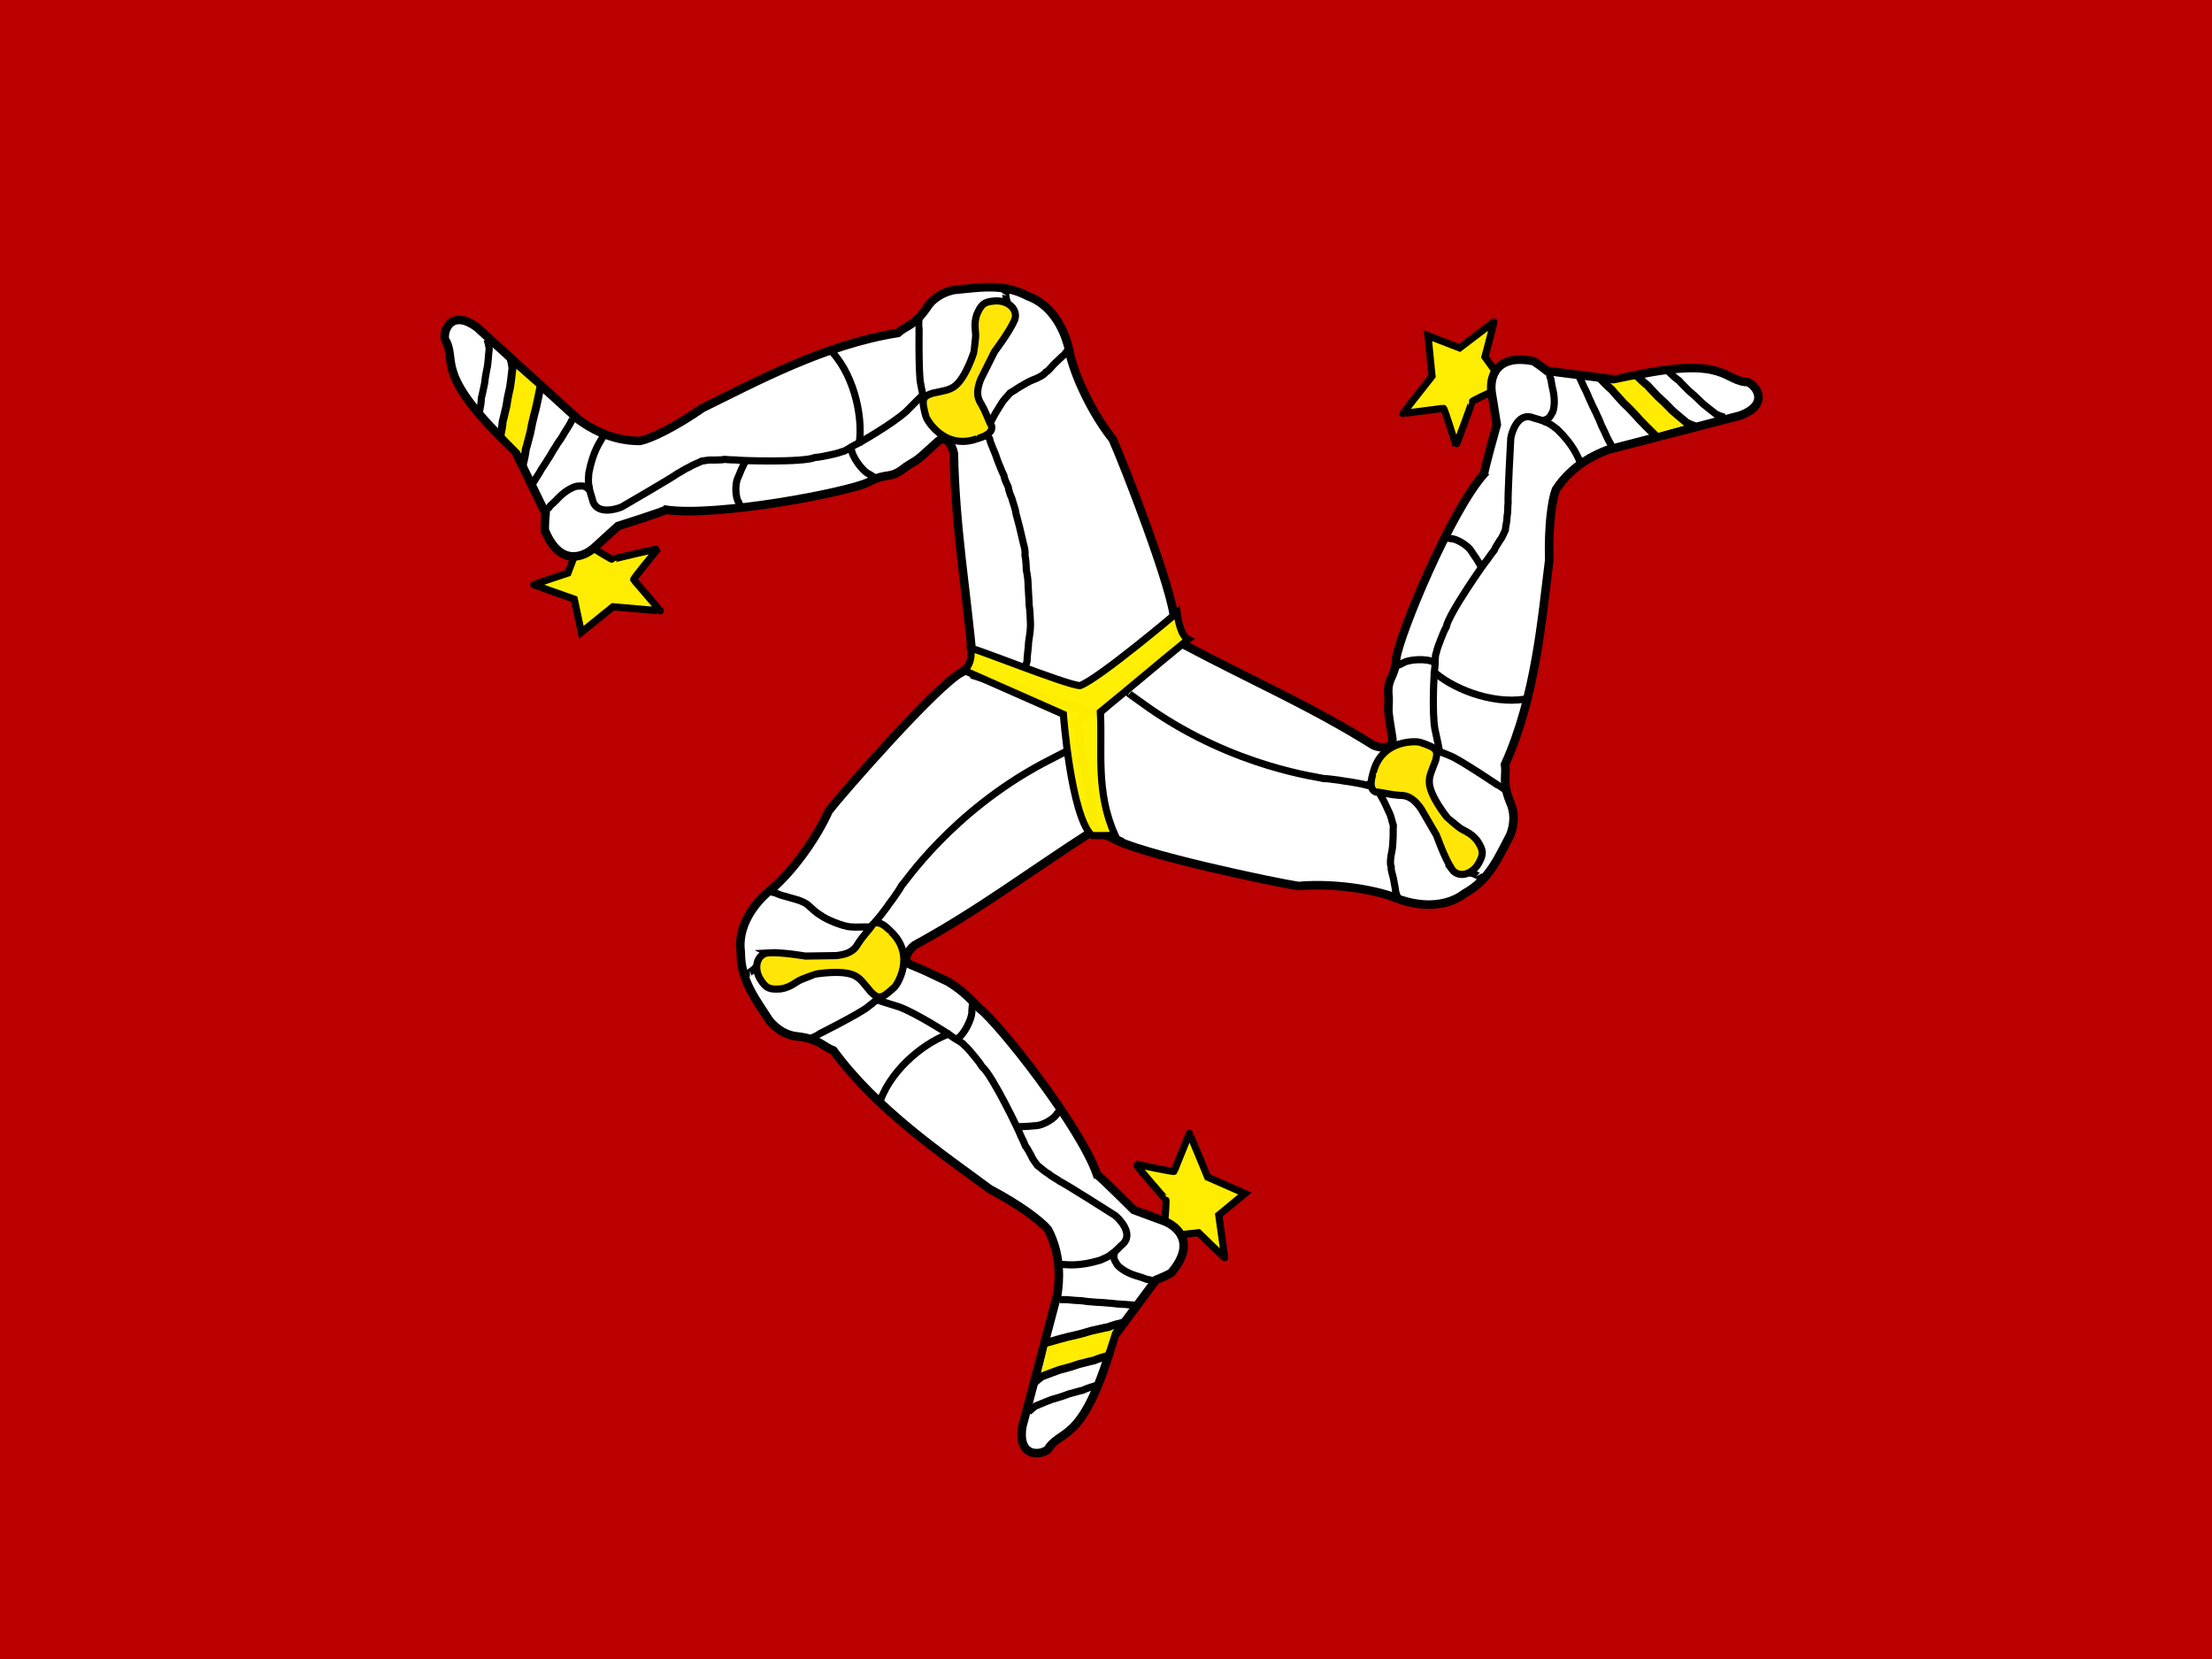
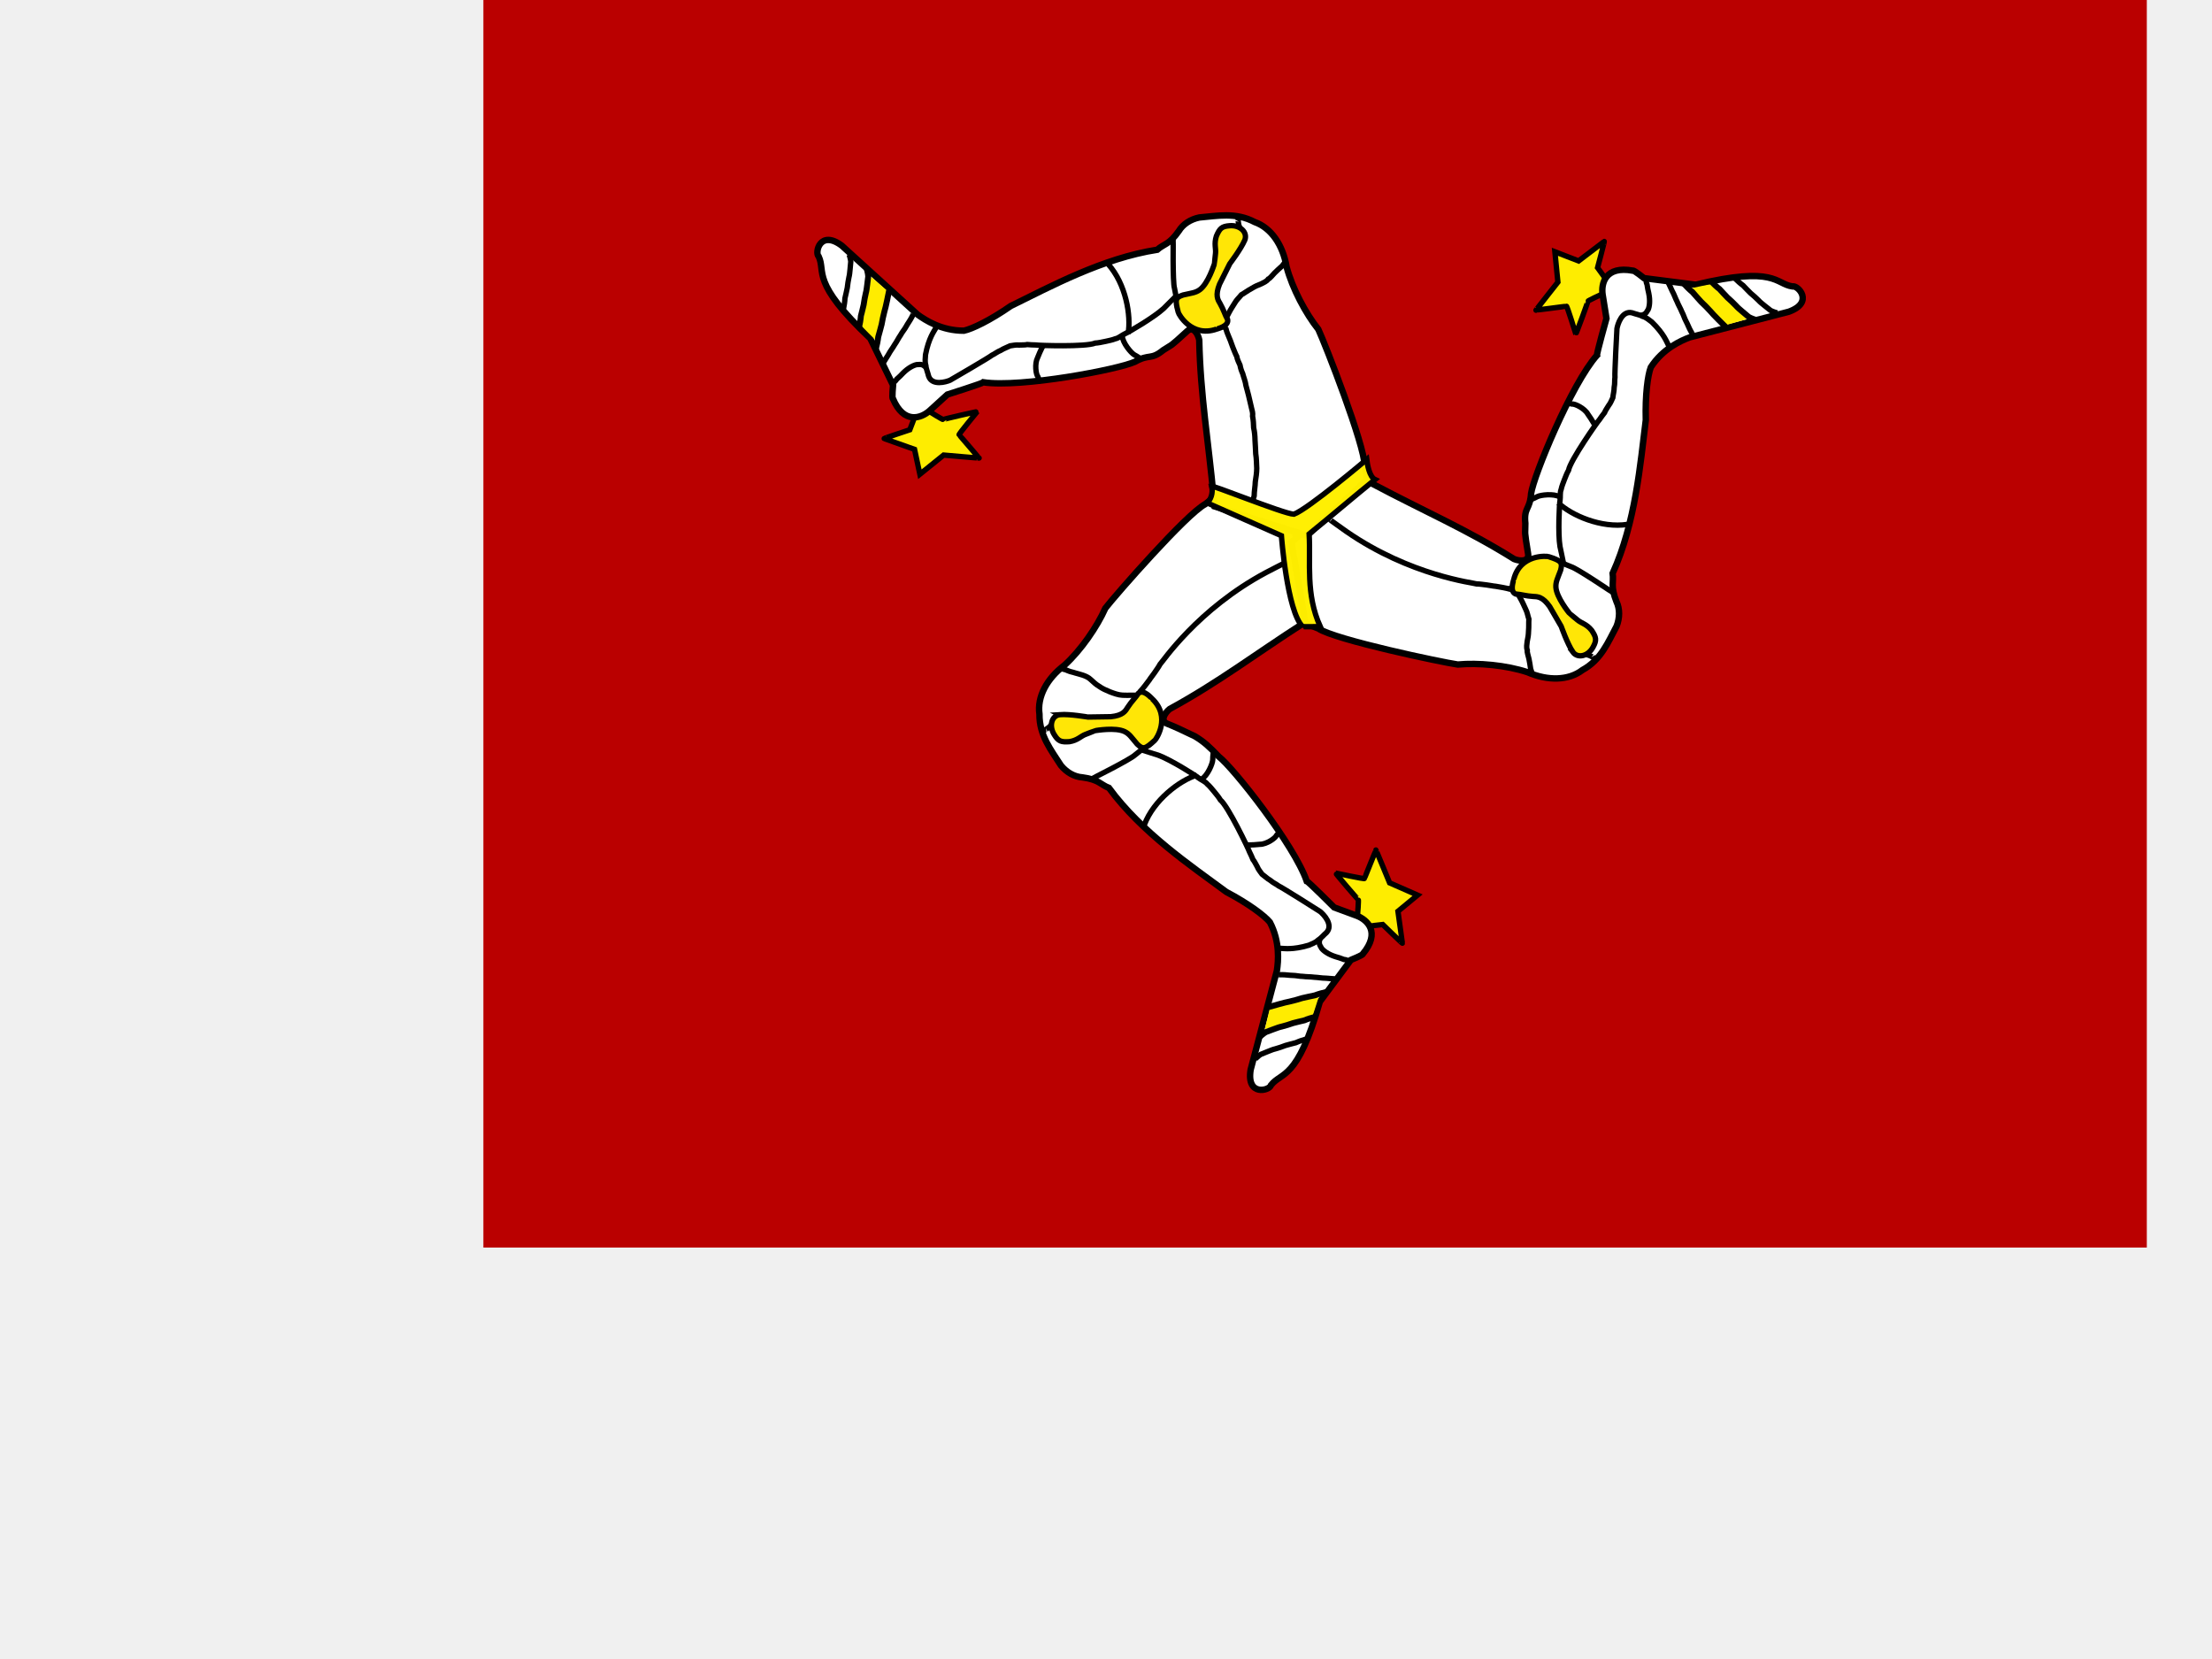
- <svg xmlns="http://www.w3.org/2000/svg" height="480" width="640" version="1">
+ <svg xmlns="http://www.w3.org/2000/svg" viewBox="0 0 480 640" height="480" width="640" version="1">
  <defs>
    <clipPath id="a">
      <path fill-opacity=".67" d="M-77.62 0h682.67v512H-77.62z" />
    </clipPath>
  </defs>
  <g clip-path="url(#a)" transform="matrix(.94 0 0 .94 72.77 0)">
    <path fill-rule="evenodd" fill="#ba0000" d="M629.43 512H-102V0h731.43z" />
    <path d="M281.02 376.01c.2-.605.603-6.844.402-6.844s-9.46-10.867-9.258-10.867c.202 0 11.874 2.616 11.874 2.213 0-.402 4.63-11.47 4.63-11.672 0-.2 5.634 13.485 5.634 13.485l11.47 5.032-8.05 6.64s1.813 12.88 1.813 13.083c0 .2-8.05-7.65-8.05-7.65l-8.857 1.008s-1.206-4.025-1.608-4.427z" fill-rule="evenodd" fill-opacity=".988" stroke="#000" stroke-width="2.204" fill="#ffef00" />
    <path d="M218.66 206.89c-7.647 3.938-36.996 37.486-41.02 42.718-3.373 7.596-9.97 17.205-16.763 23.39-7.252 5.488-11.282 12.983-10.284 20.08-.08 8.83 4.87 14.842 8.814 21.056 2.335 2.838 5.475 4.673 8.815 4.896 6.85.905 7.458 3.014 10.887 4.32 13.505 18.39 33.653 31.95 48.163 42.69 9.25 4.876 15.68 9.75 17.885 12.412 4.248 8.112 3.466 16.022 2.884 19.908-3.59 13.55-7.182 27.097-10.773 40.646-1.813 11.07 7.807 8.58 8.324 6.366 4.34-5.635 10.82-1.678 20.077-34.28 4.245-5.713 8.49-11.426 12.733-17.14 0 0 4.898-1.958 4.898-2.447 7.448-8.942 1.778-14.06-2.45-15.67-3.1-1.142-6.2-2.286-9.302-3.43 0 0-10.773-10.772-11.263-10.772-5.12-14.893-30.248-46.687-36.085-51.114-4.04-4.21-5.963-6.005-9.798-8.347-5.897-2.82-7.8-3.738-11.41-5.18-3.008-1.206-.867-4.507 1.045-6.016 19.903-10.834 35.68-22.875 54.778-35.118l2.938-1.96-6.856-39.175-31.83-11.264c-1.67 1.143-2.937 2.287-4.407 3.43z" fill-rule="evenodd" stroke="#000" stroke-width="2.636" fill="#fff" />
    <path d="M245.29 413.15c.1-.402 19.923-4.025 19.923-4.025s-2.314 7.346-2.415 7.346l-19.72 5.937 2.212-9.257z" fill-rule="evenodd" fill="#ffec00" />
    <path d="M193.64 338.51c3.824-10.163 14.438-18.21 21.568-20.43" stroke="#000" stroke-width="2.204" fill="none" />
    <path d="M244.58 413.32c1.28-.36 6.96-2.018 8.616-2.276 1.765-.414 3.523-.876 5.22-1.424 1.96-.4 3.186-.768 5.22-1.14 1.595-.607 3.17-1.024 4.874-1.422m-27.52 18.518c.167-.22 1.517-1.415 2.487-1.992 1.143-.36 5.05-2.018 6.527-2.276 1.577-.413 3.146-.876 4.662-1.424 1.75-.4 2.845-.768 4.663-1.14 1.422-.607 2.83-1.023 4.35-1.422" stroke="#000" stroke-width="2.437" fill="none" />
    <path d="M249.04 341.38h-.284c.89 0 .344-.074-.855 1.423-.425 1.15-4.08 3.7-6.83 3.7-1.327.142-3.367.284-4.696.284-.38 0-.9-.284-1.28-.284M248.76 400.02h1.422c1.476 0 2.957.263 4.27.284 1.423 0 2.846.404 4.27.404 1.436.203 3.167.137 4.653.348 1.666.057 3.004.386 4.738.386 1.398.053 2.152.286 3.7.286l-3.7-.286c1.398.053 2.152.286 3.7.286M239.08 434.74c.152-.222 1.39-1.415 2.276-1.992 1.047-.36 4.624-2.018 5.978-2.276 1.443-.414 2.88-.876 4.268-1.424 1.604-.4 2.606-.768 4.27-1.14 1.304-.607 2.592-1.024 3.984-1.422M265.73 385.27c-.805 2.337.238 2.924.67 3.933.75.977 2.666 2.466 5.693 3.415 1.167.314 2.064.622 3.415 1.14.894.082 1.334.305 1.992.568M153.13 299.55h.284c-.892 0-.357.058 1.14-1.14.923-1.032 1.695-1.5 2.56-2.56M171.55 319.82c.19 0 16.557-8.25 18.305-10.01 1.238-.9 2.176-1.846 3.68-2.866.967-.504 1.66-1.15 2.564-1.707.75-1.09 1.733-1.748 2.275-2.745 1.005-.87.574-1.815 1.39-2.864.384-1.075 1.105-2.885 1.34-3.87M221.95 308c.09.59-.26 2.402-.236 3.782-.057 1.6-2.115 6.543-4.603 8.02" stroke="#000" stroke-width="2.204" fill="none" />
    <path d="M192.55 307.82c.096 0 2.587.81 6.75 2.09 5.013 1.803 15.438 8.372 16.472 9.277 1.057.83 2.946 1.573 3.67 2.56 1.133.98 1.962 2.108 2.847 3.13 1.04 1.27 1.925 2.342 2.56 3.417 3.165 2.567 11.68 20.343 11.953 21.346.478.94 1.07 2.246 1.424 3.13.63.728 1.06 1.756 1.707 2.847.595 1.415 1.262 2.06 1.994 3.13.942.656 2.212 1.9 3.415 2.562 1.283 1.096 2.486 1.543 3.415 2.277 1.343.57 16.342 10.052 17.038 10.527 1.37 1.1 5.555 5.437 2.617 8.59-1.246 1.067-2.37 2.48-3.433 3.082-1.085 1.086-2.594 1.572-3.84 2.134-6.758 1.997-10.2 1.282-11.53 1.282h-1.423M159.42 274.29c1.92.752 1.146.197 2.875.984 1.162.51 1.927.522 3.07.94 1.21.387 4.597.997 6.223 2.63 1.194 1.078 2.105 1.99 3.416 2.776 1.55 1.07 2.67 1.545 4.592 2.347 1.622.607 3.435 1.28 5.075 1.338 1.705.1 2.114.014 3.75.014h3.984-3.985 3.984" stroke="#000" stroke-width="2.204" fill="none" />
    <path d="M158.96 293.28c4.268-.284 11.383.997 11.525.997l9.393-.142c4.934-.476 6.024-2.373 6.83-3.702 1.85-2.845 3.132-3.84 4.555-5.976 2.276-1.707 5.41 2.277 5.55 2.277 7.97 7.543 1.565 16.792 1.138 17.076-3.983 3.653-4.837 3.89-7.256 1.565-2.42-2.846-3.13-4.126-5.123-5.123-3.84-1.85-11.81-.426-11.954-.426-.142 0-4.126 1.565-4.126 1.565-1.946.712-3.18 2.42-6.546 2.988-3.415.238-4.554-.094-6.262-2.845-2.276-3.557-1.14-7.827 2.278-8.253z" fill-rule="evenodd" stroke="#000" stroke-width="2.204" fill="#ffe606" />
    <path d="M381.8 120.66c-.625.122-6.26 2.828-6.162 3.004.098.176-4.837 13.57-4.936 13.395-.1-.177-3.54-11.634-3.89-11.436-.35.197-12.267 1.587-12.443 1.686-.176.098 8.99-11.52 8.99-11.52l-1.235-12.466 9.734 3.763s10.34-7.892 10.515-7.99c.175-.1-2.722 10.765-2.722 10.765l5.218 7.226s-2.916 3.024-3.07 3.57z" fill-rule="evenodd" fill-opacity=".988" stroke="#000" stroke-width="2.204" fill="#ffef00" />
    <path d="M264.93 257.9c7.18 4.736 50.806 13.878 57.34 14.822 8.274-.783 19.883.257 28.605 3.148 8.337 3.632 16.845 3.472 22.542-.876 7.737-4.258 10.552-11.52 14.035-18.003 1.33-3.425 1.39-7.062-.052-10.082-2.57-6.415-1.028-7.98-1.57-11.607 9.41-20.784 11.356-44.992 13.608-62.905-.284-10.45.814-18.447 2.054-21.672 4.988-7.68 12.267-10.874 15.94-12.27 13.57-3.512 27.14-7.02 40.71-10.53 10.537-3.846 3.652-11.01 1.47-10.377-7.04-1.022-6.766-8.61-39.72-.7l-21.18-2.7s-4.11-3.31-4.536-3.07c-11.444-2.108-13.126 5.343-12.458 9.816l1.57 9.79s-4.11 14.67-3.87 15.097c-10.473 11.76-26.062 49.528-27.06 56.785-.473 6.82-3.048 5.588-2.357 12.217.026 5.18-.576 1.946 1.153 12.618.422 3.213-3.505 2.965-5.758 2.037-19.198-12.04-37.426-19.89-57.458-30.538-1.05-.534-2.098-1.07-3.147-1.602l-30.788 25.175 5.78 33.266c1.815.895 3.433 1.44 5.15 2.16z" fill-rule="evenodd" stroke="#000" stroke-width="2.636" fill="#fff" />
    <path d="M431.67 133.6c-.4.11-13.273-15.394-13.273-15.394s7.538-1.583 7.587-1.495l14.84 14.282-9.154 2.607z" fill-rule="evenodd" fill="#ffec00" />
    <path d="M391.93 215.21c-10.733 1.648-22.95-3.66-28.38-8.787" stroke="#000" stroke-width="2.204" fill="none" />
    <path d="M432.18 134.14c-.94-.94-5.17-5.08-6.207-6.395-1.225-1.336-2.49-2.64-3.8-3.853-1.308-1.51-2.23-2.4-3.55-3.992-1.31-1.09-2.447-2.26-3.63-3.55m29.63 14.91c-.275-.034-1.978-.626-2.956-1.19-.874-.82-4.234-3.41-5.183-4.573-1.133-1.172-2.305-2.313-3.525-3.366-1.208-1.33-2.065-2.102-3.28-3.506-1.227-.942-2.28-1.964-3.372-3.095" stroke="#000" stroke-width="2.437" fill="none" />
    <path d="M367.28 165.51l.14.248c-.437-.777-.234-.263 1.66.047 1.21-.192 5.223 1.743 6.57 4.14.776 1.09 1.9 2.797 2.55 3.956.186.33.194.925.38 1.257M418.53 137.02l-.14-.248c.187.332-.37-.66-.557-.99-.723-1.288-1.22-2.708-1.845-3.863-.697-1.24-1.043-2.68-1.74-3.92-.527-1.352-1.433-2.828-1.977-4.227-.767-1.48-1.135-2.807-1.985-4.32-.64-1.244-.806-2.015-1.565-3.366l1.565 3.367c-.64-1.245-.806-2.016-1.565-3.367M453.54 128.44c-.268-.024-1.914-.517-2.852-1.008-.827-.736-4.025-3.04-4.914-4.095-1.067-1.055-2.175-2.08-3.332-3.023-1.135-1.202-1.947-1.894-3.086-3.164-1.17-.838-2.163-1.757-3.193-2.775M397.35 129.45c2.432-.444 2.432-1.64 3.1-2.51.484-1.134.843-3.534.187-6.637-.298-1.172-.47-2.105-.68-3.536-.367-.82-.388-1.312-.482-2.015M377.82 269.62l-.14-.248c.438.778.226.283-1.55-.434-1.354-.3-2.14-.743-3.487-.978M386.46 243.62c-.093-.166-15.305-10.39-17.697-11.05-1.39-.638-2.674-.99-4.3-1.804-.914-.594-1.817-.88-2.746-1.397-1.318-.122-2.372-.656-3.507-.64-1.252-.45-1.864.39-3.178.194-1.125.19-3.056.45-4.03.727M351.46 205.48c.47-.366 2.222-.95 3.413-1.648 1.422-.735 6.74-1.363 9.245.082" stroke="#000" stroke-width="2.204" fill="none" />
    <path d="M365.71 231.2c-.047-.084-.562-2.652-1.486-6.91-.886-5.252-.268-17.558.013-18.904.207-1.328-.072-3.34.433-4.454.298-1.466.876-2.743 1.334-4.015.596-1.528 1.097-2.826 1.723-3.906.686-4.017 12.008-20.15 12.75-20.88.583-.877 1.433-2.034 2.03-2.775.325-.907 1.01-1.784 1.645-2.884.94-1.21 1.177-2.108 1.752-3.27.11-1.143.57-2.86.558-4.233.328-1.656.127-2.924.312-4.094-.16-1.45.753-19.172.826-20.01.288-1.735 2.017-7.507 6.206-6.492 1.54.565 3.32.852 4.368 1.484 1.48.413 2.642 1.49 3.743 2.3 5.052 4.913 6.115 8.264 6.766 9.423l.698 1.24M352.64 275.94l-.14-.248c.377.67.17.336-.31-1.132-.125-1.263-.515-2.97-.712-4.17-.255-1.247-.84-2.667-.68-3.536-.447-1.266-.166-2.31-.046-3.566.354-1.568.514-2.703.558-4.232.172-1.875.034-3.205.14-4.977-.494-1.46-.594-2.682-1.348-4.14-.67-1.394-1.182-2.684-1.984-4.11l-1.953-3.473 1.953 3.474-1.953-3.473" stroke="#000" stroke-width="2.204" fill="none" />
    <path d="M369.5 267.6c-2.34-3.58-4.71-10.41-4.78-10.535l-4.727-8.118c-2.833-4.068-5.02-4.088-6.574-4.14-3.387-.218-4.884-.846-7.442-1.04-2.604-1.148-.666-5.83-.736-5.955 2.67-10.642 13.87-9.593 14.328-9.36 5.137 1.682 5.762 2.31 4.92 5.558-1.294 3.505-2.06 4.75-1.954 6.976.27 4.256 5.417 10.505 5.488 10.63.07.124 3.386 2.83 3.386 2.83 1.574 1.347 3.668 1.585 5.812 4.242 1.882 2.86 2.15 4.016.59 6.852-1.986 3.728-6.265 4.83-8.312 2.06z" fill-rule="evenodd" stroke="#000" stroke-width="2.204" fill="#ffe606" />
    <path d="M105.242 168.67c.444.457 5.795 3.69 5.888 3.51s14.004-3.387 13.91-3.208-7.793 9.333-7.435 9.518c.356.186 8.047 9.394 8.226 9.487.18.092-14.563-1.212-14.563-1.212l-9.75 7.86-2.185-10.203s-12.266-4.328-12.445-4.42c-.178-.093 10.497-3.62 10.497-3.62l3.188-8.324s4.128.784 4.67.612z" fill-rule="evenodd" fill-opacity=".988" stroke="#000" stroke-width="1.653pt" fill="#ffef00" />
    <path d="M284.058 191.255c.03-8.6-16.22-50.106-19.01-56.09-5.187-6.492-10.676-16.774-13.035-25.654-1.527-8.963-6.322-15.994-13.08-18.378-7.8-4.14-15.418-2.517-22.75-1.88-3.595.764-6.67 2.706-8.407 5.566-3.96 5.663-6.11 5.23-8.85 7.672-22.544 3.513-43.862 15.146-60.082 23.074-8.588 5.962-15.878 9.425-19.256 10.154-9.156.033-15.816-4.306-18.997-6.613l-31.108-28.29c-8.99-6.71-11.212 2.975-9.486 4.454 3 6.45-3.496 10.375 21.172 33.613l9.344 19.197s-.518 5.25-.084 5.475c4.504 10.73 11.66 8.056 15.036 5.046l7.33-6.676s14.525-4.597 14.75-5.03c15.576 2.318 55.712-5.328 62.33-8.47 5.965-3.34 6.345-.51 11.512-4.72 4.32-2.858 1.944-.582 9.925-7.874 2.458-2.113 4.4 1.308 4.86 3.7.443 22.657 3.86 42.207 5.925 64.798.13 1.17.257 2.34.385 3.51 12.64 3.99 25.285 7.978 37.926 11.967 8.22-7.686 16.444-15.373 24.664-23.06-.244-2.007-.675-3.66-1.012-5.49z" fill-rule="evenodd" stroke="#000" stroke-width="2.637" fill="#fff" />
    <path d="M88.737 119.85c.31.275-5.608 19.537-5.608 19.537s-5.455-5.44-5.408-5.53l3.82-20.237 7.195 6.23z" fill-rule="evenodd" fill="#ffec00" />
    <path d="M178.78 108.395c7.258 8.077 9.51 21.205 8.194 28.556" stroke="#000" stroke-width="1.653pt" fill="none" />
    <path d="M88.917 119.143c-.27 1.302-1.416 7.108-1.95 8.696-.446 1.756-.845 3.53-1.142 5.288-.547 1.923-.785 3.18-1.394 5.158-.194 1.694-.55 3.284-.982 4.98m-3.754-32.955c.12.25.557 1.998.622 3.125-.206 1.18-.535 5.41-.987 6.84-.36 1.59-.673 3.197-.886 4.794-.45 1.737-.628 2.88-1.138 4.663-.116 1.543-.394 2.984-.74 4.517" stroke="#000" stroke-width="2.437" fill="none" />
    <path d="M150.694 156.247l.13-.252c-.41.79-.09.34-.868-1.415-.825-.908-1.403-5.325-.136-7.766.486-1.244 1.3-3.12 1.912-4.3.174-.335.667-.668.842-1.005M98.8 128.987l-.13.252-.525 1.01c-.68 1.31-1.596 2.502-2.22 3.657-.655 1.263-1.67 2.34-2.325 3.604-.842 1.182-1.58 2.75-2.454 3.97-.817 1.453-1.726 2.488-2.525 4.027-.69 1.217-1.244 1.78-1.958 3.153l1.96-3.153c-.692 1.217-1.246 1.78-1.96 3.153M72.44 104.386c.127.237.616 1.885.72 2.938-.163 1.095-.34 5.034-.735 6.354-.298 1.47-.55 2.96-.703 4.444-.384 1.607-.52 2.666-.957 4.314-.06 1.438-.285 2.773-.573 4.192M104.064 150.85c-1.703-1.793-2.705-1.137-3.8-1.22-1.21.217-3.416 1.23-5.653 3.48-.815.89-1.502 1.546-2.584 2.506-.485.756-.886 1.043-1.422 1.506M232.022 90.405l-.13.252c.41-.792.112-.343.485 1.536.49 1.296.55 2.197 1.092 3.453M205.55 97.41c-.088.17-.31 18.495.45 20.858.226 1.513.635 2.78.846 4.587.002 1.09.257 2.002.335 3.06.62 1.17.752 2.345 1.387 3.286.31 1.294 1.347 1.346 1.903 2.553.776.837 2.05 2.31 2.815 2.973M192.814 147.588c-.563-.192-2.01-1.34-3.247-1.953-1.395-.787-4.833-4.89-4.997-7.78" stroke="#000" stroke-width="1.653pt" fill="none" />
    <path d="M206.527 121.572c-.044.085-1.91 1.923-4.967 5.028-3.91 3.618-14.542 9.843-15.822 10.344-1.224.555-2.754 1.89-3.963 2.077-1.39.555-2.775.772-4.09 1.085-1.605.34-2.965.63-4.212.7-3.737 1.625-23.436.992-24.452.77-1.053-.007-2.486-.085-3.434-.178-.936.225-2.046.13-3.313.204-1.53-.123-2.41.17-3.697.327-1.015.535-2.704 1.09-3.847 1.85-1.566.634-2.516 1.497-3.596 1.983-1.125.928-16.452 9.872-17.193 10.27-1.608.71-7.384 2.425-8.83-1.636-.372-1.597-1.107-3.244-1.152-4.467-.465-1.463-.2-3.026-.125-4.39 1.342-6.92 3.563-9.643 4.175-10.823l.656-1.263M251.102 108.004l-.13.253c.353-.683.188-.325-.778.88-.987.796-2.203 2.057-3.1 2.88-.902.896-1.77 2.162-2.583 2.505-.814 1.068-1.843 1.405-2.958 1.992-1.506.563-2.543 1.05-3.846 1.85-1.664.885-2.7 1.73-4.24 2.61-.95 1.213-1.918 1.967-2.725 3.395-.8 1.324-1.597 2.46-2.35 3.91l-1.837 3.537 1.837-3.537-1.837 3.537M238.305 204.938l.263-.506c-.485.935-.315.69.14-.888.005-1.892.454-4.18.473-5.85.285-1.766.574-3.675.592-5.464-.107-2.094-.104-3.97-.417-5.99-.024-1.857-.24-3.784-.296-5.605-.035-1.803-.17-3.35-.56-5.1-.037-1.31-.118-3.11-.437-4.716.17-1.267-.19-2.432-.458-3.445-.49-1.95-.68-3.09-1.195-5.11-.31-1.084-.615-2.468-1.082-4.09-.17-1.537-.992-3.533-1.326-4.858-.457-.974-.918-2.294-1.095-3.453-.478-1.07-1.16-2.375-1.345-3.585-.504-.924-1.04-2.36-1.598-3.718-.48-1.116-.834-2.49-1.345-3.584-.517-1.38-1.147-2.56-1.468-3.97-.493-.476-.605-1-.87-1.412" stroke="#000" stroke-width="1.653pt" fill="none" />
    <path d="M234.893 98.47c-1.714 3.92-6.13 9.644-6.195 9.77l-4.202 8.402c-1.85 4.598-.67 6.44.137 7.767 1.673 2.952 1.967 4.548 3.205 6.795.467 2.807-4.512 3.75-4.578 3.877-10.366 3.596-15.623-6.35-15.68-6.86-1.406-5.218-1.222-6.085 1.956-7.16 3.64-.837 5.104-.878 6.907-2.187 3.412-2.557 5.82-10.286 5.887-10.413.065-.126.512-4.383.512-4.383.266-2.056-.683-3.938.365-7.188 1.363-3.14 2.182-3.998 5.41-4.246 4.207-.38 7.472 2.596 6.276 5.825z" fill-rule="evenodd" stroke="#000" stroke-width="1.653pt" fill="#ffe606" />
    <path d="M221.29 199.65c-1.566-1.422 29.458 11.24 33.726 11.385 5.836-2.134 29.886-22.484 29.886-22.484.237 1.993 1.09 7.163 3.414 8.255-9.296 7.543-17.74 14.8-27.037 22.34.663 11.955-1.52 24.62 4.552 37.998 0 0-7.256.14-7.256 0-6.404-6.404-8.682-37.284-8.682-37.284-10.198-4.555-20.398-8.966-30.596-13.52 1.47-.95 2.656-3.89 1.992-6.69z" fill-rule="evenodd" fill-opacity=".987" stroke="#000" stroke-width="2.204" fill="#ffef00" />
    <path d="M250.81 231.3c.496-.36-5.596 2.83-7.16 3.63-28.186 15.036-42.69 36.906-43.594 37.732-.487.932-1.384 2.174-2.204 3.392-.66 1.02-1.61 2.076-2.234 3.108-.864 1.196-2.68 3.558-3.67 4.606-.124.676.47-.23.276.22M270.07 213.43c-.547-.277 5.077 3.682 6.505 4.707 26.26 18.187 52.344 21.082 53.492 21.507 1.05.007 2.566.236 4.023.41 1.21.12 2.583.48 3.787.563 1.458.22 4.39.754 5.775 1.157.656-.2-.42-.312.067-.346" stroke="#000" stroke-width="2.204" fill="none" />
  </g>
</svg>
